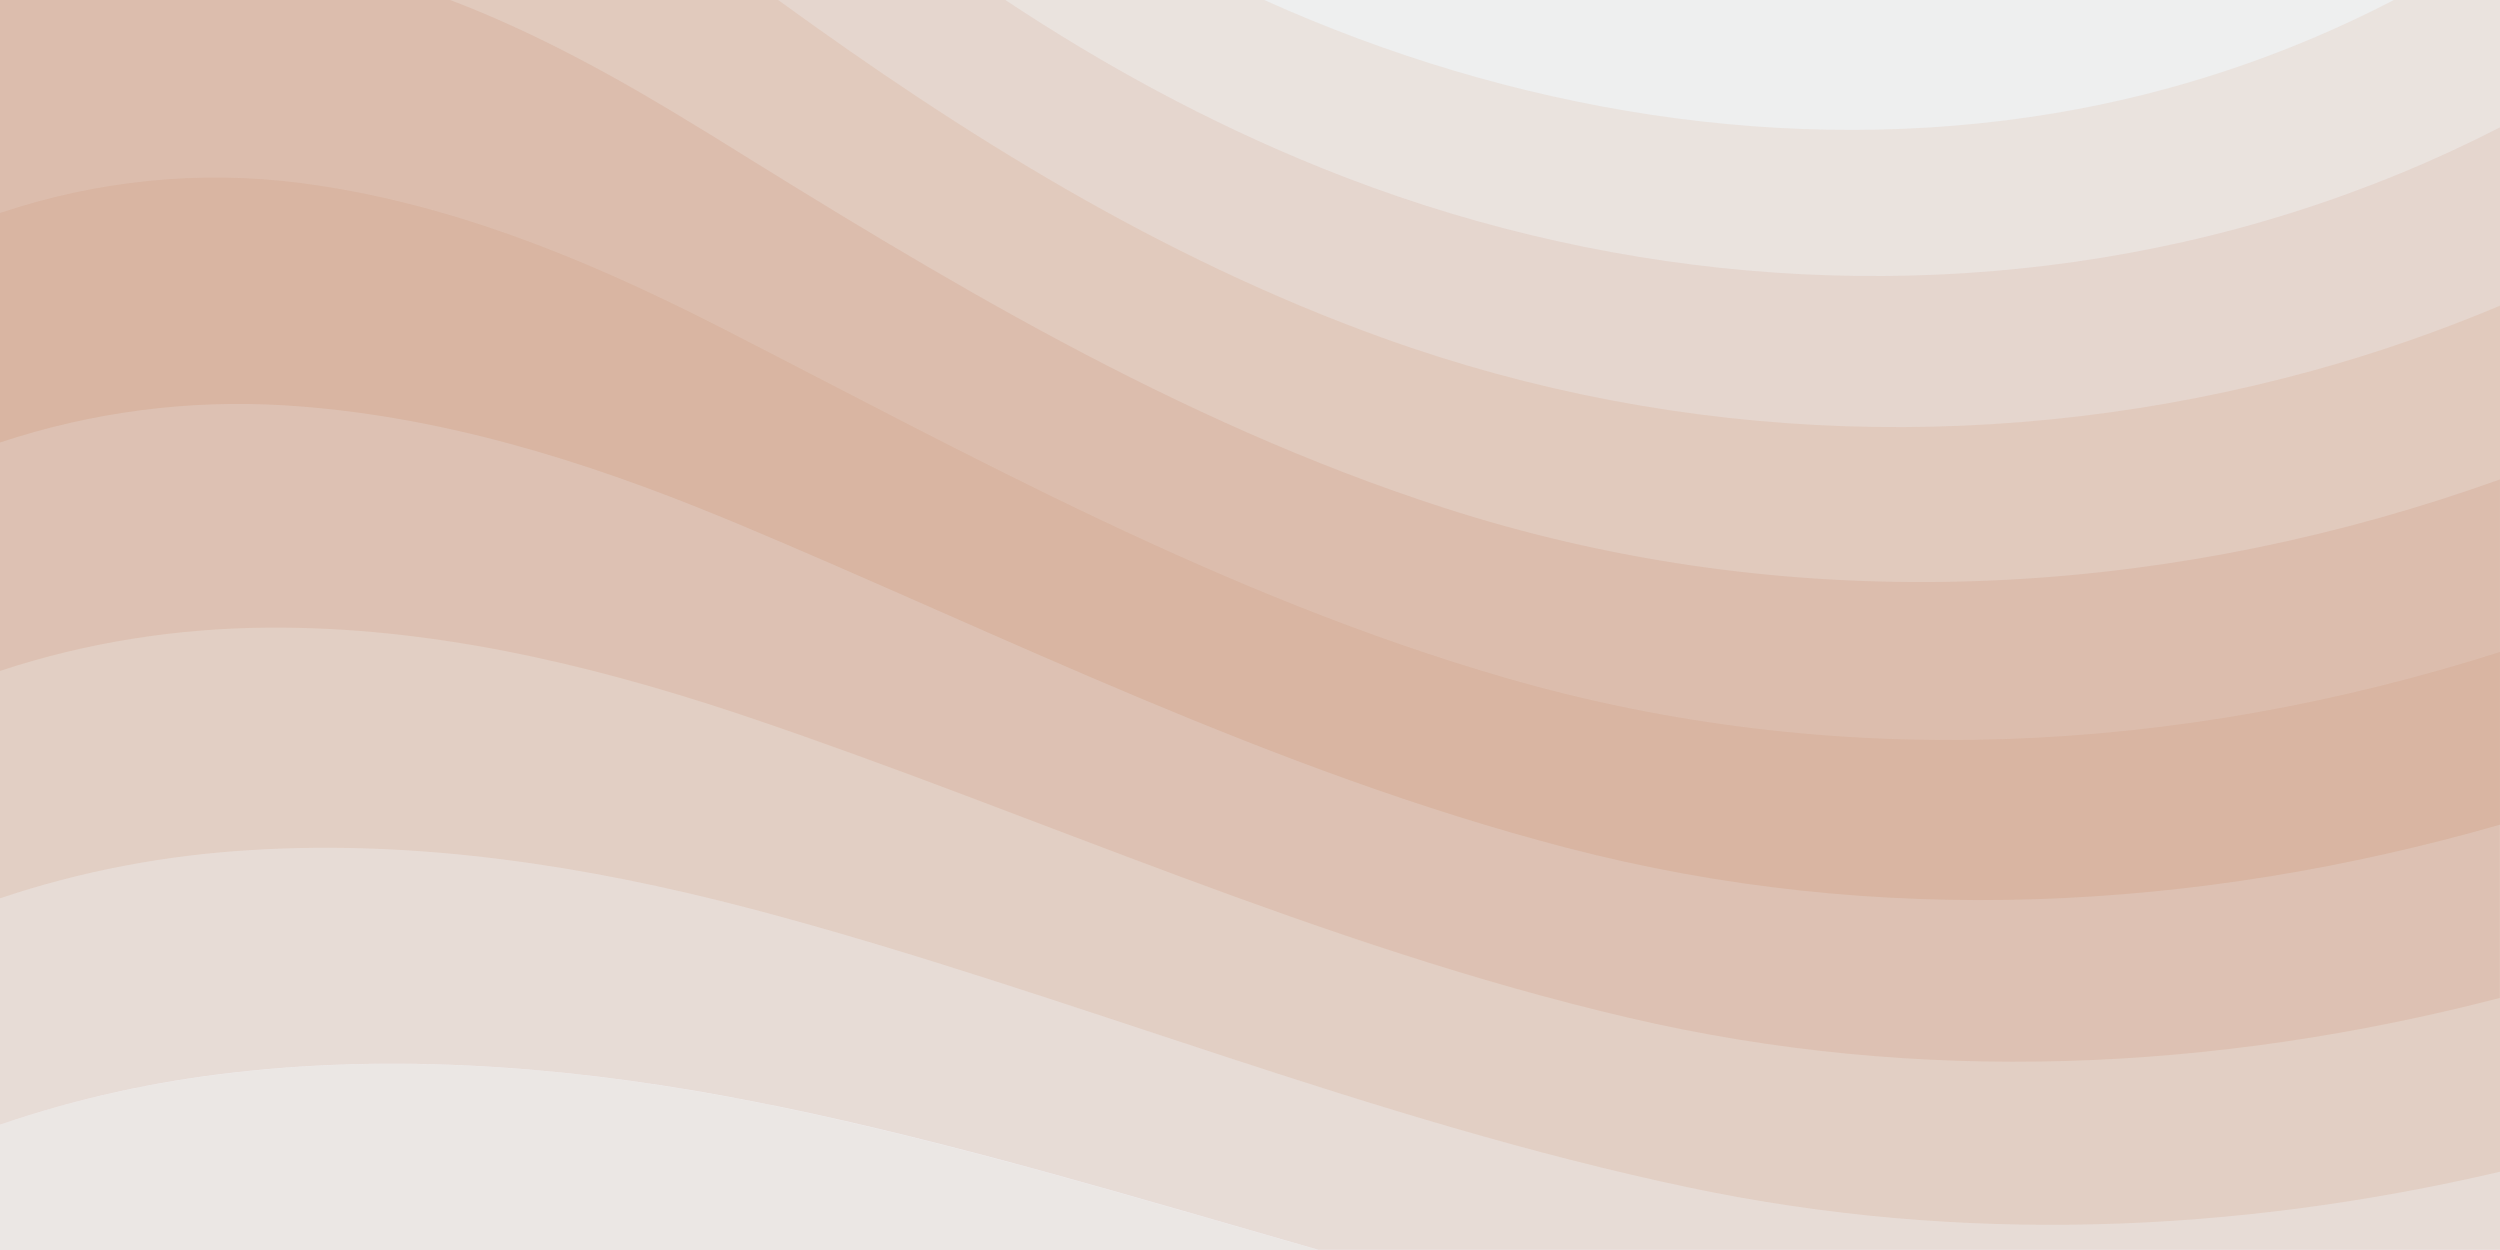
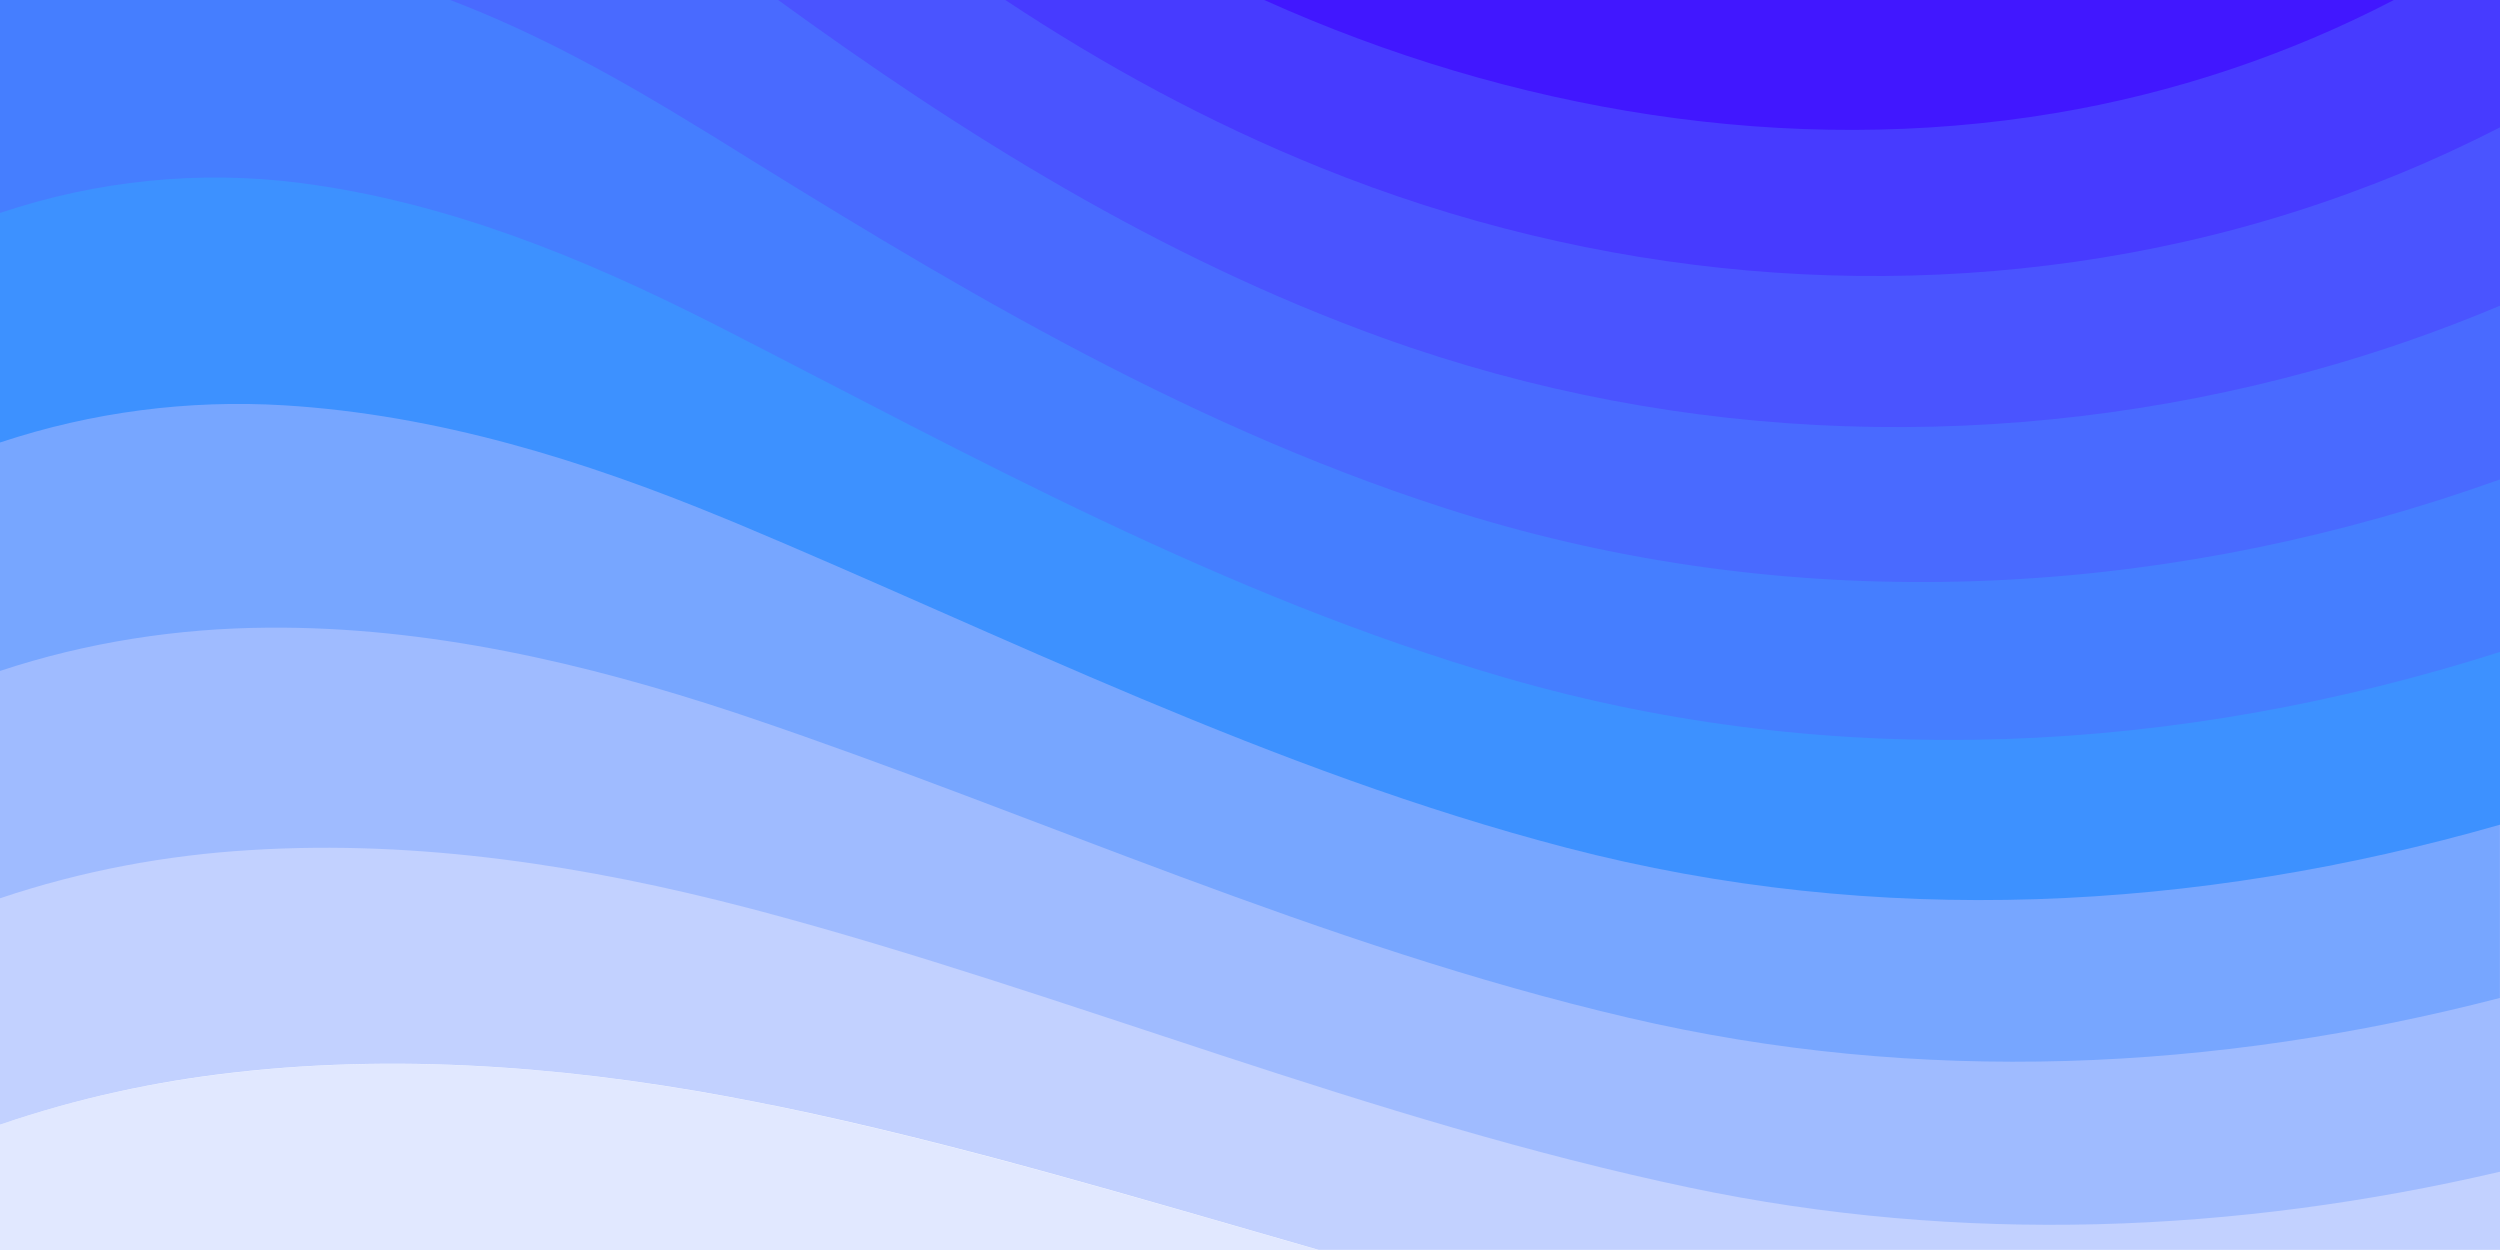
<svg xmlns="http://www.w3.org/2000/svg" width="100%" height="100%" viewBox="0 0 1600 800">
-   <rect fill="#eff1f3" width="1600" height="800" />
-   <g fill-opacity="0.84">
-     <path fill="#ebe5e2" d="M486 705.8c-109.3-21.8-223.4-32.2-335.3-19.4C99.5 692.1 49 703 0 719.8V800h843.8c-115.9-33.2-230.8-68.1-347.6-92.2C492.8 707.1 489.4 706.5 486 705.8z" />
-     <path fill="#e7d8d1" d="M1600 0H0v719.8c49-16.8 99.5-27.8 150.7-33.5c111.9-12.7 226-2.4 335.3 19.4c3.4 0.7 6.8 1.4 10.2 2c116.8 24 231.7 59 347.6 92.2H1600V0z" />
-     <path fill="#e2ccc1" d="M478.4 581c3.2 0.8 6.4 1.7 9.5 2.5c196.2 52.5 388.7 133.5 593.5 176.6c174.2 36.6 349.5 29.2 518.6-10.2V0H0v574.9c52.3-17.6 106.5-27.7 161.1-30.9C268.4 537.4 375.7 554.2 478.4 581z" />
-     <path fill="#ddc0b0" d="M0 0v429.4c55.6-18.4 113.5-27.3 171.4-27.7c102.8-0.8 203.2 22.7 299.3 54.5c3 1 5.9 2 8.9 3c183.6 62 365.7 146.1 562.4 192.1c186.7 43.7 376.3 34.4 557.9-12.6V0H0z" />
-     <path fill="#d8b4a0" d="M181.8 259.4c98.2 6 191.9 35.2 281.3 72.1c2.8 1.1 5.5 2.3 8.3 3.4c171 71.6 342.7 158.5 531.3 207.7c198.8 51.8 403.4 40.8 597.3-14.8V0H0v283.2C59 263.6 120.6 255.7 181.8 259.4z" />
-     <path fill="#ddc0b0" d="M1600 0H0v136.3c62.3-20.9 127.7-27.5 192.2-19.2c93.6 12.1 180.5 47.7 263.3 89.6c2.6 1.3 5.1 2.6 7.7 3.9c158.4 81.1 319.7 170.9 500.3 223.2c210.5 61 430.8 49 636.6-16.6V0z" />
-     <path fill="#e2ccc1" d="M454.9 86.3C600.7 177 751.6 269.3 924.1 325c208.6 67.4 431.3 60.8 637.9-5.3c12.8-4.1 25.4-8.4 38.1-12.9V0H288.1c56 21.3 108.7 50.6 159.7 82C450.2 83.4 452.5 84.9 454.9 86.3z" />
-     <path fill="#e7d8d1" d="M1600 0H498c118.1 85.8 243.5 164.5 386.8 216.2c191.8 69.2 400 74.7 595 21.1c40.8-11.2 81.1-25.2 120.3-41.7V0z" />
-     <path fill="#ebe5e2" d="M1397.5 154.8c47.2-10.6 93.6-25.3 138.6-43.8c21.7-8.9 43-18.8 63.9-29.5V0H643.4c62.9 41.7 129.7 78.2 202.1 107.4C1020.4 178.1 1214.2 196.1 1397.5 154.8z" />
-     <path fill="#eff1f3" d="M1315.3 72.4c75.3-12.6 148.9-37.1 216.8-72.4h-723C966.8 71 1144.7 101 1315.3 72.4z" />
+   <rect fill="#ffffff" width="1600" height="800" />
+   <g>
+     <path fill="#e1e8ff" d="M486 705.8c-109.3-21.8-223.4-32.2-335.3-19.4C99.5 692.1 49 703 0 719.8V800h843.8c-115.9-33.2-230.8-68.1-347.6-92.2C492.8 707.1 489.4 706.5 486 705.8z" />
+     <path fill="#c2d1ff" d="M1600 0H0v719.8c49-16.8 99.5-27.8 150.7-33.5c111.9-12.7 226-2.4 335.3 19.4c3.4 0.7 6.8 1.4 10.2 2c116.8 24 231.7 59 347.6 92.2H1600V0z" />
+     <path fill="#9fbbff" d="M478.4 581c3.2 0.8 6.4 1.7 9.5 2.5c196.2 52.5 388.7 133.5 593.5 176.6c174.2 36.6 349.5 29.2 518.6-10.2V0H0v574.9c52.3-17.6 106.5-27.7 161.1-30.9C268.4 537.4 375.7 554.2 478.4 581z" />
+     <path fill="#77a6ff" d="M0 0v429.4c55.6-18.4 113.5-27.3 171.4-27.7c102.8-0.8 203.2 22.7 299.3 54.5c3 1 5.9 2 8.9 3c183.6 62 365.7 146.1 562.4 192.1c186.7 43.7 376.3 34.4 557.9-12.6V0H0z" />
+     <path fill="#3d91ff" d="M181.8 259.4c98.2 6 191.9 35.2 281.3 72.1c2.8 1.1 5.5 2.3 8.3 3.4c171 71.6 342.7 158.5 531.3 207.7c198.8 51.8 403.4 40.8 597.3-14.8V0H0v283.2C59 263.6 120.6 255.7 181.8 259.4z" />
+     <path fill="#457eff" d="M1600 0H0v136.3c62.3-20.9 127.7-27.5 192.2-19.2c93.6 12.1 180.5 47.7 263.3 89.6c2.6 1.3 5.1 2.6 7.7 3.9c158.4 81.1 319.7 170.9 500.3 223.2c210.5 61 430.8 49 636.6-16.6V0z" />
+     <path fill="#496aff" d="M454.9 86.3C600.7 177 751.6 269.3 924.1 325c208.6 67.4 431.3 60.8 637.9-5.3c12.8-4.1 25.4-8.4 38.1-12.9V0H288.1c56 21.3 108.7 50.6 159.7 82C450.2 83.4 452.5 84.9 454.9 86.3z" />
+     <path fill="#4a54ff" d="M1600 0H498c118.1 85.8 243.5 164.5 386.8 216.2c191.8 69.2 400 74.7 595 21.1c40.8-11.2 81.1-25.2 120.3-41.7V0z" />
+     <path fill="#473bff" d="M1397.5 154.8c47.2-10.6 93.6-25.3 138.6-43.8c21.7-8.9 43-18.8 63.9-29.5V0H643.4c62.9 41.7 129.7 78.2 202.1 107.4C1020.4 178.1 1214.2 196.1 1397.5 154.8z" />
+     <path fill="#4117ff" d="M1315.3 72.4c75.3-12.6 148.9-37.1 216.8-72.4h-723C966.8 71 1144.7 101 1315.3 72.4z" />
  </g>
</svg>
